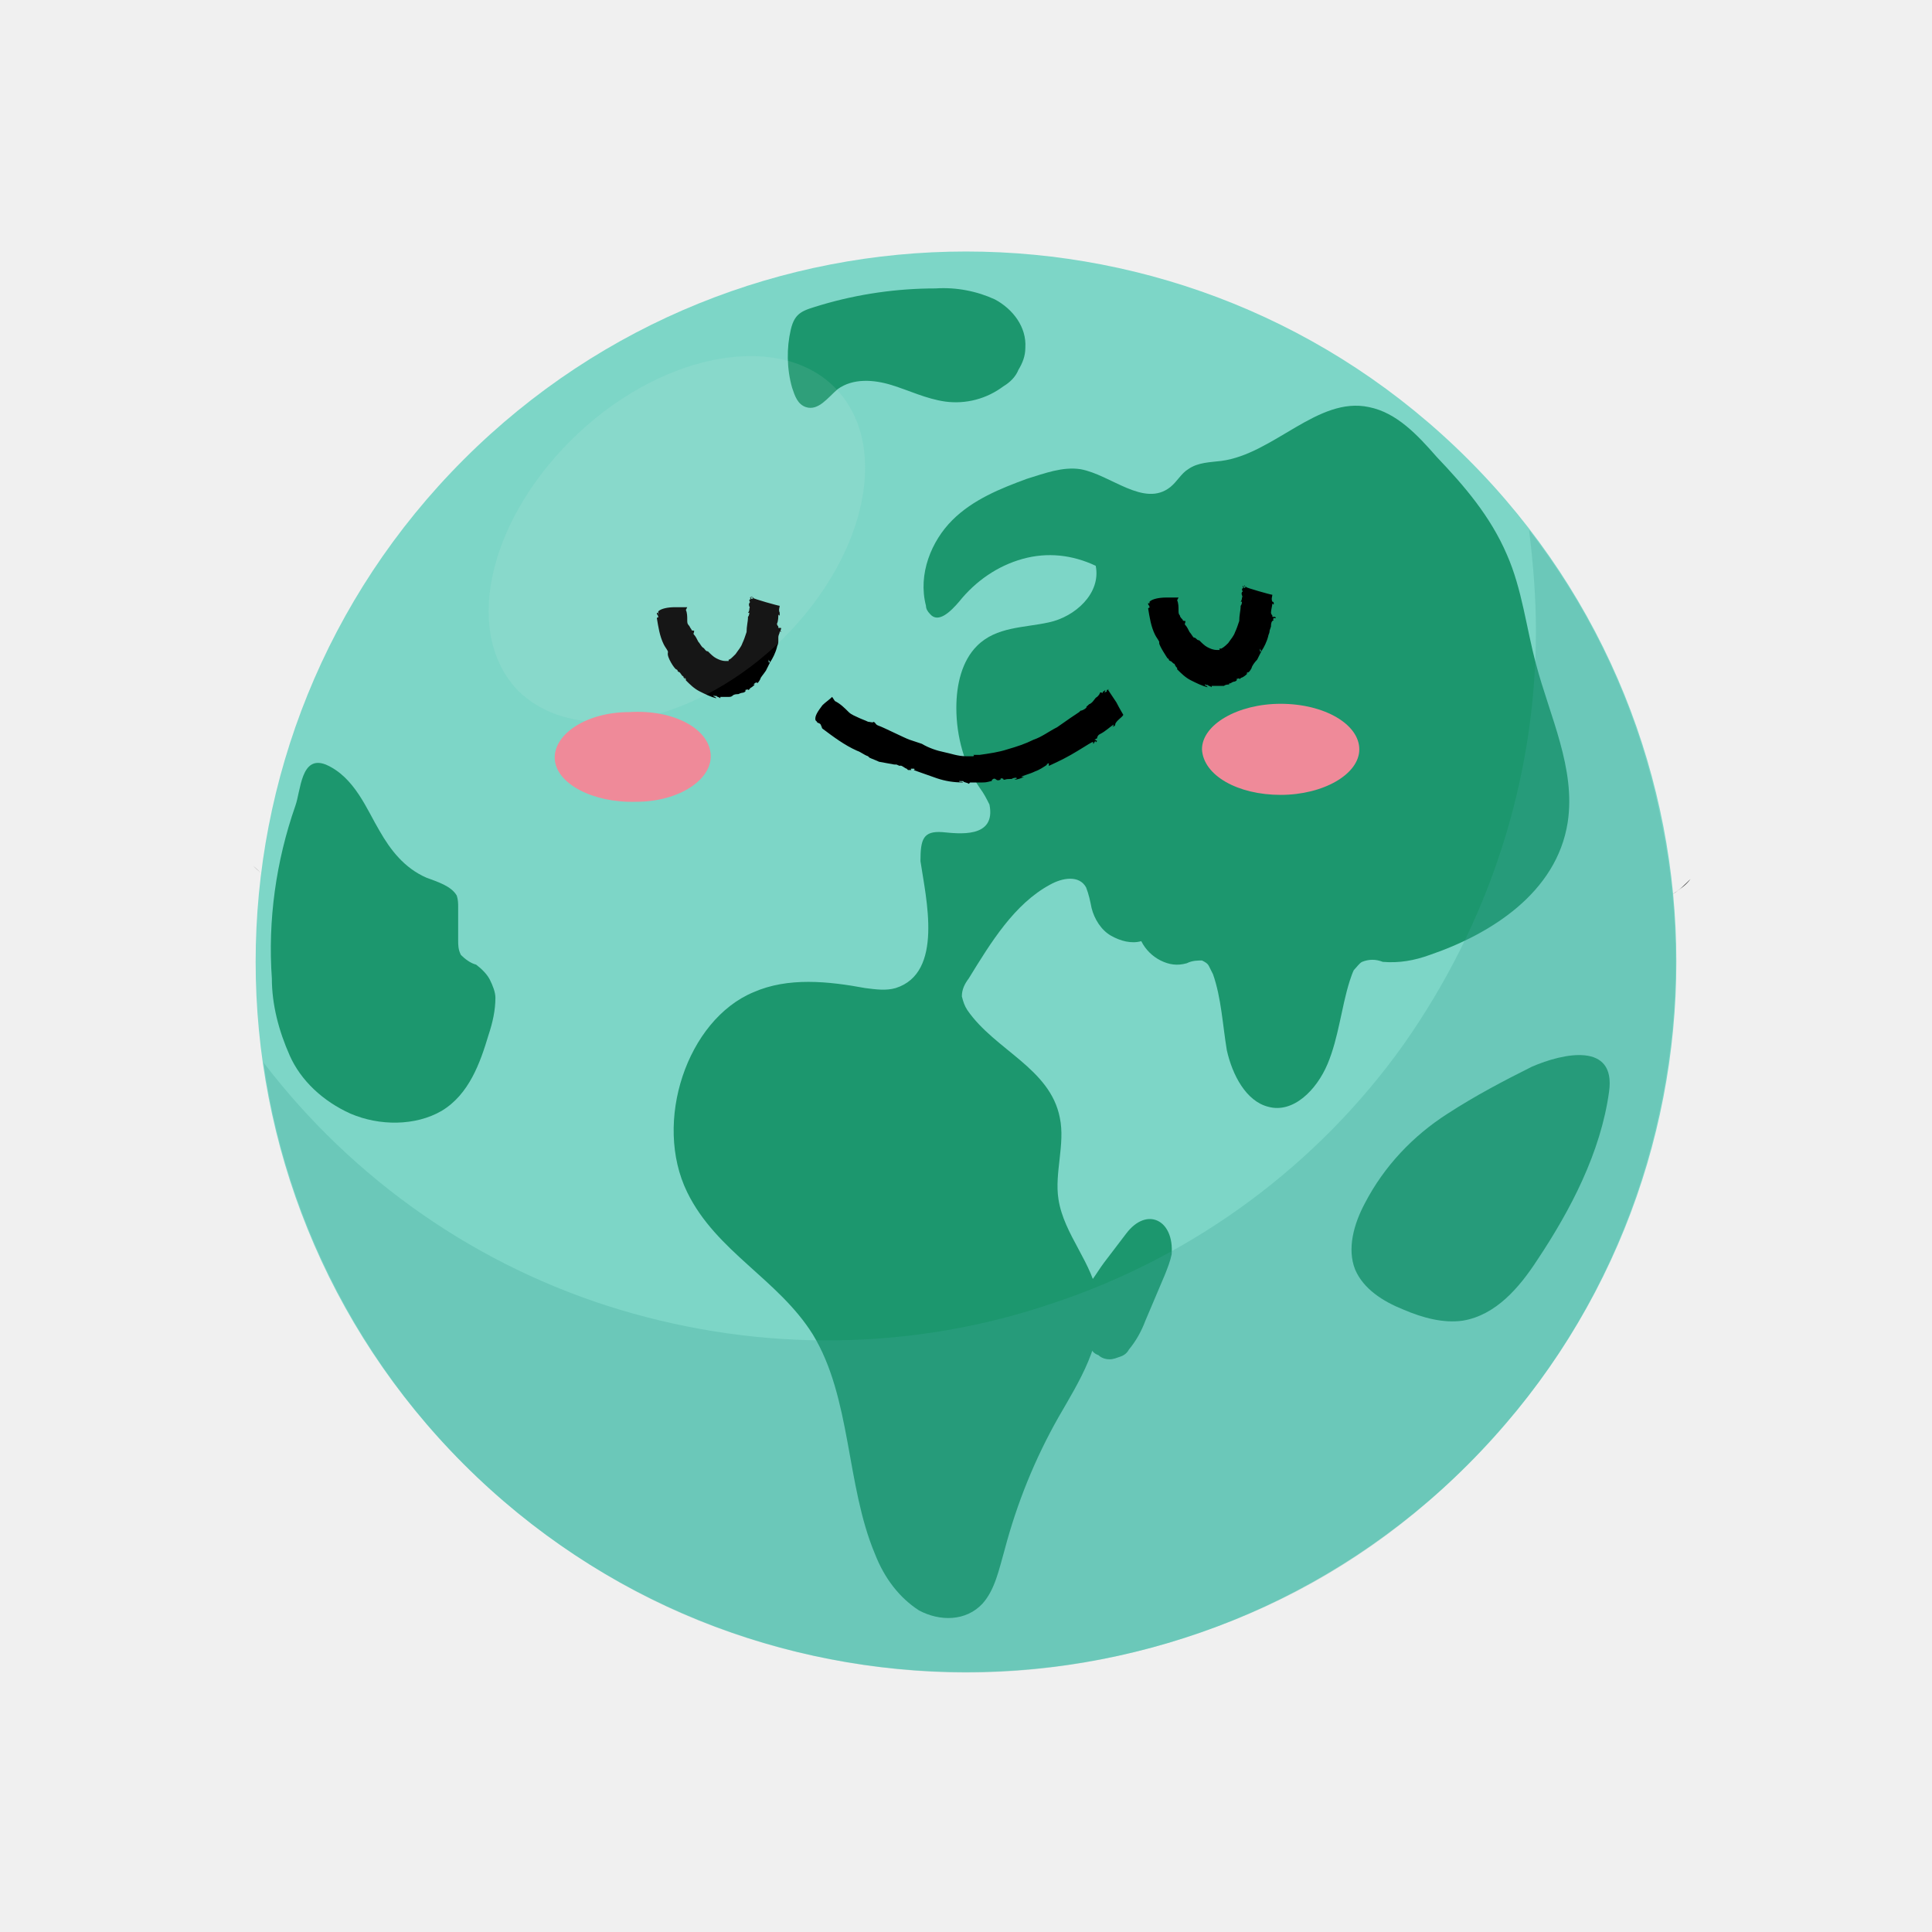
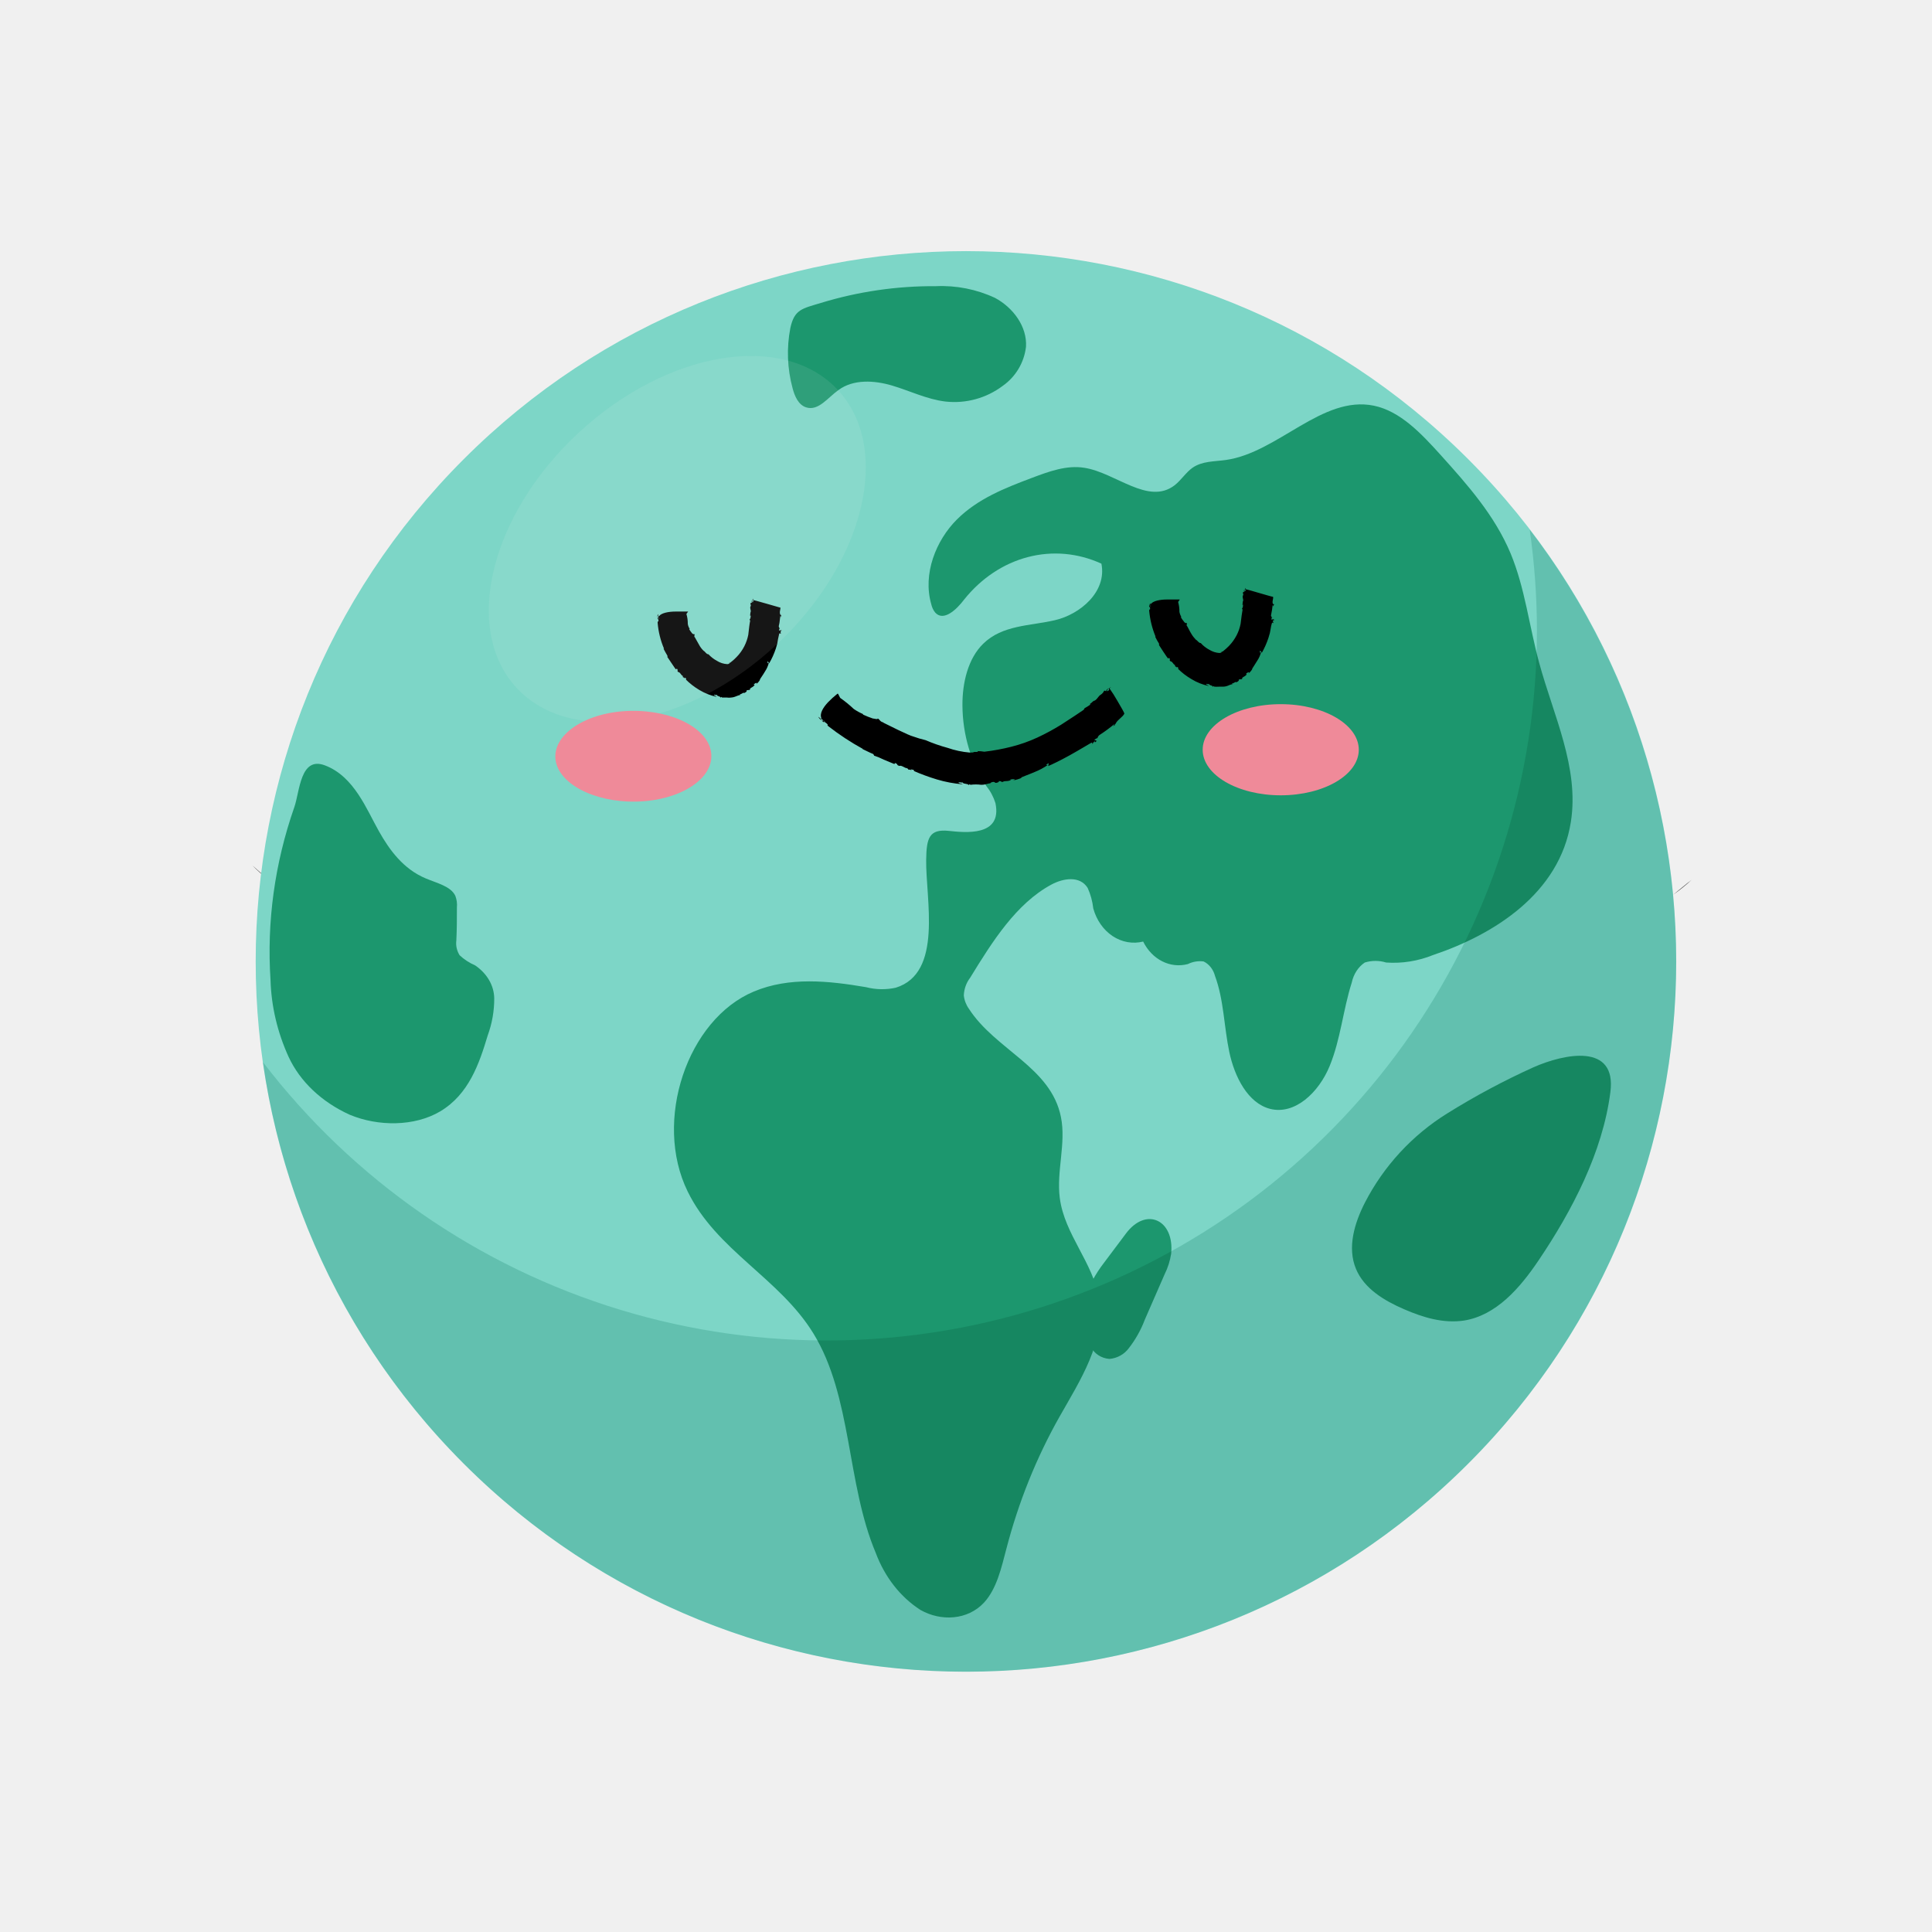
- <svg xmlns="http://www.w3.org/2000/svg" version="1.1" id="Lager_1" x="0px" y="0px" viewBox="0 0 140 140" style="enable-background:new 0 0 140 140;" xml:space="preserve">
-   <style type="text/css">
- 	.st0{opacity:0.89;fill:#C1FCE9;enable-background:new    ;}
- 	.st1{fill:#7DD6C7;}
- 	.st2{fill:#1C976E;}
- 	.st3{opacity:0.29;}
- 	.st4{fill:#3EA797;}
- 	.st5{opacity:9.000000e-02;fill:#F3F3F3;enable-background:new    ;}
- 	.st6{fill:#EF8A99;}
- </style>
-   <g>
-     <g>
-       <path d="M121.2,64.8c0.5-0.3,0.9-0.7,1.3-1.1C122.2,64.1,121.8,64.4,121.2,64.8z" />
-       <path d="M122.6,63.8L122.6,63.8L122.6,63.8L122.6,63.8z" />
-       <path d="M116.5,59.8l0.4-0.3L116.5,59.8z" />
-       <path d="M19.5,63.8l-1.2-1.1C18.7,63.1,19.1,63.4,19.5,63.8z" />
-       <path d="M18.3,62.7L18.3,62.7L18.3,62.7L18.3,62.7z" />
-       <path d="M24.3,58.6l-0.4-0.3L24.3,58.6z" />
-       <path class="st0" d="M105.9,105.9c19.8-19.8,19.8-52,0-71.9c-19.8-19.8-52-19.8-71.9,0c-19.8,19.8-19.8,52,0,71.9    C53.9,125.8,86.1,125.8,105.9,105.9z" />
-       <path class="st1" d="M106.4,106.1c20.1-20.1,20.1-52.7,0-72.8c-20.1-20.1-52.7-20.1-72.8,0c-20.1,20.1-20.1,52.7,0,72.8    C53.7,126.2,86.3,126.2,106.4,106.1z" />
-       <path class="st2" d="M57.4,28.1c0.2,0.6,0.4,1.2,1,1.4c0.9,0.3,1.6-0.7,2.3-1.3c1.1-0.8,2.6-0.7,3.9-0.3c1.3,0.4,2.5,1,3.9,1.2    c1.5,0.2,3-0.2,4.2-1.1c0.5-0.3,0.9-0.7,1.1-1.2c0.3-0.5,0.5-1,0.5-1.6c0.1-1.5-0.9-2.8-2.2-3.5c-1.3-0.6-2.8-0.9-4.3-0.8    c-2.8,0-5.6,0.4-8.3,1.2c-1.3,0.4-1.9,0.5-2.2,1.8C57,25.2,57,26.7,57.4,28.1z" />
-       <path class="st2" d="M27.5,60.2c0.8,1.4,1.8,2.7,3.4,3.4c0.8,0.3,1.8,0.6,2.2,1.3c0.1,0.3,0.1,0.6,0.1,0.8c0,0.8,0,1.6,0,2.4    c0,0.4,0,0.7,0.2,1.1c0.3,0.3,0.7,0.6,1.1,0.7c0.4,0.3,0.8,0.7,1,1.1c0.2,0.4,0.4,0.9,0.4,1.3c0,0.9-0.2,1.8-0.5,2.7    c-0.6,2-1.4,4.3-3.4,5.5c-1.9,1.1-4.5,1.1-6.6,0.2c-2-0.9-3.6-2.4-4.4-4.2c-0.8-1.8-1.3-3.7-1.3-5.6c-0.3-4.2,0.3-8.5,1.7-12.5    c0.4-1.1,0.4-3.7,2.2-3C25.7,56.3,26.6,58.7,27.5,60.2z" />
-       <path class="st2" d="M64.9,71.6c-0.7,0.2-1.4,0.1-2.2,0c-2.7-0.5-5.6-0.8-8.1,0.3c-4.8,2-7.3,9.4-4.8,14.5    c2.1,4.3,6.6,6.3,9.1,10.3c2.8,4.6,2.4,10.9,4.5,15.9c0.7,1.8,1.8,3.2,3.2,4.1c1.5,0.8,3.4,0.8,4.6-0.5c0.9-1,1.2-2.5,1.6-3.9    c0.9-3.4,2.2-6.6,3.9-9.6c1.5-2.6,3.3-5.4,2.9-8.5c-0.4-2.7-2.5-4.7-2.9-7.3c-0.3-1.9,0.5-4,0.1-5.9c-0.7-3.6-4.7-4.9-6.7-7.8    c-0.2-0.3-0.3-0.6-0.4-1c0-0.5,0.2-0.9,0.5-1.3c1.6-2.6,3.3-5.4,5.9-6.8c0.9-0.5,2.1-0.7,2.6,0.2c0.2,0.5,0.3,1,0.4,1.5    c0.2,0.8,0.7,1.6,1.4,2c0.7,0.4,1.5,0.6,2.2,0.4c0.3,0.6,0.8,1.1,1.4,1.4c0.6,0.3,1.2,0.4,1.9,0.2c0.4-0.2,0.8-0.2,1.1-0.2    c0.2,0.1,0.4,0.2,0.5,0.4c0.1,0.2,0.2,0.4,0.3,0.6c0.6,1.7,0.7,3.7,1,5.5c0.4,1.8,1.4,3.7,3,4.1c1.8,0.5,3.5-1.2,4.3-3.1    s1-4.1,1.6-6c0.1-0.3,0.2-0.6,0.3-0.8c0.2-0.2,0.4-0.5,0.6-0.6c0.5-0.2,1-0.2,1.5,0c1.2,0.1,2.3-0.1,3.4-0.5    c4.4-1.5,9.2-4.5,10-9.6c0.6-3.9-1.3-7.7-2.3-11.5c-0.7-2.6-1-5.4-2.1-7.9c-1.2-2.8-3.1-5-5.1-7.1c-1.4-1.6-2.9-3.2-4.9-3.6    c-3.7-0.8-6.9,3.4-10.7,3.9c-0.8,0.1-1.7,0.1-2.4,0.6c-0.5,0.3-0.8,0.9-1.3,1.3c-1.9,1.5-4.3-0.9-6.5-1.3    c-1.3-0.2-2.6,0.3-3.9,0.7c-1.9,0.7-3.9,1.5-5.4,3c-1.5,1.5-2.5,3.9-1.9,6.2c0,0.2,0.1,0.4,0.3,0.6c0.6,0.7,1.5-0.2,2.1-0.9    c1.2-1.5,2.8-2.6,4.6-3.1c1.8-0.5,3.6-0.3,5.3,0.5c0.4,2-1.5,3.7-3.4,4.1c-1.8,0.4-3.8,0.3-5.2,1.7c-1.1,1.1-1.5,2.8-1.5,4.5    c0,2.1,0.6,4.2,1.7,5.8c0.3,0.4,0.5,0.8,0.7,1.2c0.5,2.5-2.3,2.1-3.4,2c-1.4-0.1-1.6,0.5-1.6,2.1C67.1,65.1,68.4,70.5,64.9,71.6z" />
-       <path class="st2" d="M81.6,89.4L80,91.5c-0.3,0.4-0.6,0.9-0.9,1.3c-0.4,1-0.6,2-0.5,3.1c0,0.6,0.1,1.2,0.4,1.7    c0.1,0.3,0.3,0.5,0.6,0.6c0.2,0.2,0.5,0.3,0.8,0.3c0.3,0,0.5-0.1,0.8-0.2s0.5-0.3,0.6-0.5c0.5-0.6,0.9-1.3,1.2-2.1l1.4-3.3    c0.2-0.5,0.4-1,0.5-1.5C85.1,88.4,83.1,87.4,81.6,89.4z" />
-       <path class="st2" d="M104.9,80.7c-2.5,1.6-4.6,3.8-6,6.5c-0.8,1.5-1.3,3.3-0.7,4.8c0.6,1.4,2,2.3,3.5,2.9c1.4,0.6,2.9,1,4.3,0.8    c2.4-0.4,4.1-2.4,5.4-4.4c2.4-3.6,4.6-7.8,5.2-12.2c0.5-3.6-3.3-2.8-5.6-1.8C109,78.3,106.9,79.4,104.9,80.7z" />
-       <g class="st3">
-         <path class="st4" d="M110.8,38.4c0.3,2.4,0.5,4.9,0.5,7.3c0,10.8-3.4,21.2-9.6,30C95.5,84.4,86.6,91,76.4,94.4     c-10.2,3.5-21.2,3.6-31.5,0.5C34.6,91.8,25.6,85.5,19.1,77c1.1,7.8,4,15.2,8.4,21.7c4.4,6.5,10.3,11.9,17.1,15.8     c6.8,3.9,14.5,6.1,22.3,6.6c7.9,0.5,15.7-0.9,23-3.9c7.3-3,13.7-7.7,18.9-13.7c5.2-5.9,8.9-13,10.9-20.6c2-7.6,2.3-15.6,0.7-23.3     C118.9,51.9,115.6,44.6,110.8,38.4z" />
-       </g>
-       <path d="M47.7,44.5c0,0,0,0.1,0,0.2c0,0,0-0.1,0-0.1C47.7,44.6,47.7,44.5,47.7,44.5z" />
-       <path d="M54.6,43.5L54.6,43.5C54.6,43.6,54.6,43.6,54.6,43.5z" />
-       <path d="M49,48.5L49,48.5c0.2,0.1,0,0.1,0.2,0.2c0.1,0,0.2,0.3,0.3,0.3c0,0,0.1,0.1,0,0.1c0.1,0,0.1,0.1,0.1,0.1c0.1,0,0,0,0-0.1    l0.1,0.1c0,0.1,0,0.1,0,0.1c0.3,0.3,0.6,0.6,1,0.8c0.4,0.2,0.8,0.4,1.2,0.5c0-0.1-0.2-0.1-0.2-0.2c0.1,0,0.1,0.1,0.2,0    c0,0.1,0.2,0.1,0.3,0.2l0-0.1l0,0c0.3,0,0.3,0,0.3,0c0.1,0,0.2,0,0.3,0c0.1,0,0.2,0,0.3-0.1c0.1-0.1,0.3-0.1,0.4-0.1    c0,0-0.1,0,0,0c0,0,0.2-0.1,0.3-0.1c0.1,0,0.3-0.1,0.2-0.2c0.1,0,0.2-0.1,0.2,0c0.1,0,0.1-0.1,0.2-0.1h-0.1    c0.2-0.1,0.3-0.2,0.4-0.3h-0.1c0.1-0.1,0.2-0.2,0.3-0.1l-0.1,0.1c0.1-0.1,0.2-0.2,0.3-0.4l0,0c0-0.1,0.2-0.3,0.4-0.6    c0.1-0.2,0.2-0.4,0.3-0.6l-0.1,0v-0.2c0,0,0.1,0.2,0.1,0.2c0.2-0.3,0.4-0.7,0.5-1.1c0-0.1,0.1-0.2,0.1-0.4l0-0.3    c0-0.2,0.1-0.3,0.1-0.4c0-0.1,0.1,0,0.1,0c0-0.1-0.1-0.1,0-0.2c0.1-0.1,0,0,0,0c0,0,0-0.1,0-0.1c0,0-0.1,0-0.2,0v-0.1h0    c0,0-0.1-0.1-0.1-0.2c0.1-0.2,0.1-0.5,0.1-0.7c0,0,0,0.1,0.1,0.1c0,0,0-0.1,0-0.1c0,0,0-0.1,0-0.1c-0.1-0.2,0-0.4,0-0.5    c-0.1,0-1.9-0.5-2-0.6c0,0,0-0.1,0-0.1c0,0-0.1,0.1,0,0.1h0.1c0,0.1,0,0-0.1,0.1c-0.1,0-0.1-0.1-0.1-0.2c0,0.1-0.1,0.1,0,0.2    c0.1,0-0.1,0-0.1,0.1c0,0.1,0.1,0.1,0,0.2c-0.1,0.2,0.1,0.3,0,0.4c0,0.1,0,0.2-0.1,0.3c0,0,0.1,0,0.1,0c0,0,0,0.2-0.1,0.3l0,0.1    c0,0.2-0.1,0.6-0.1,1c-0.1,0.3-0.2,0.6-0.3,0.8c-0.1,0.3-0.3,0.5-0.5,0.8c-0.3,0.3-0.4,0.4-0.5,0.4c0,0,0,0,0,0c0,0,0,0.1,0,0.1    c-0.1,0,0,0-0.2,0c-0.3,0-0.5-0.1-0.7-0.2c-0.2-0.1-0.4-0.3-0.6-0.5c-0.2,0-0.2-0.2-0.4-0.3c-0.1-0.1-0.2-0.3-0.3-0.4    c-0.1-0.2-0.2-0.4-0.3-0.5c-0.1-0.1,0-0.1,0-0.3c-0.1,0-0.2,0-0.2-0.1c-0.1-0.1-0.1-0.2-0.2-0.3h0c-0.1-0.1-0.1-0.2-0.1-0.4    c0-0.2,0-0.5-0.1-0.7l0.1-0.2c0,0-0.4,0-0.9,0c-0.5,0-1,0.1-1.2,0.3h0v0.1c0,0.1,0.1,0.1,0,0.1v-0.1c0,0.1,0,0-0.1,0    c0,0,0,0.1,0,0.1c0,0,0,0,0,0c0,0,0.1,0.1,0.1,0.2c0,0.1-0.1,0-0.1,0.1c0.1,0.6,0.2,1.3,0.5,1.9c0,0,0,0,0,0    c0.1,0.2,0.2,0.3,0.3,0.5c0,0,0,0.1,0,0.1C48.3,47.6,48.9,48.5,49,48.5z" />
-       <path d="M83.3,43.7c0,0.1-0.1,0.1,0,0.2c0,0,0-0.1,0-0.1C83.4,43.8,83.4,43.7,83.3,43.7z" />
-       <path d="M90.2,42.8L90.2,42.8C90.2,42.8,90.2,42.8,90.2,42.8z" />
-       <path d="M84.6,47.7L84.6,47.7c0.2,0.1,0,0.1,0.2,0.2c0.1,0,0.2,0.2,0.3,0.2c0,0,0.1,0.1,0,0.1c0.1,0,0.1,0.1,0.1,0.1    c0.1,0,0,0,0,0l0.1,0.1c0,0,0,0.1,0,0.1c0.3,0.3,0.6,0.6,1,0.8c0.4,0.2,0.8,0.4,1.2,0.5c0-0.1-0.2-0.1-0.2-0.2    c0.1,0,0.2,0.1,0.2,0c0,0.1,0.2,0.1,0.3,0.2l0-0.1l0,0c0.1,0,0.2,0,0.3,0c0,0,0,0,0.3,0c0.1,0,0.2,0,0.3,0    c0.1-0.1,0.3-0.1,0.4-0.1c0,0-0.1,0,0-0.1c0,0.1,0.2-0.1,0.3-0.1c0.1,0,0.3-0.1,0.2-0.2c0.1,0,0.2-0.1,0.2,0    c0.1,0,0.1-0.1,0.2-0.1H90c0.2-0.1,0.3-0.2,0.4-0.3h-0.1c0.1-0.1,0.2-0.1,0.2-0.1l-0.1,0.1c0.1-0.1,0.2-0.2,0.3-0.4l0,0    c0-0.1,0.2-0.4,0.4-0.6c0.1-0.2,0.2-0.4,0.3-0.6l-0.1,0l0-0.2c0,0,0.1,0.2,0.1,0.2c0.2-0.3,0.4-0.7,0.5-1.1c0-0.1,0.1-0.2,0.1-0.4    l0.1-0.3c0-0.1,0-0.3,0.1-0.4c0.1-0.1,0.1,0,0.1,0c0-0.1-0.1-0.1,0-0.2c0-0.1,0,0,0.1,0s0-0.1,0-0.1c0,0-0.1,0-0.2,0v-0.1h0    c0,0-0.1-0.1-0.1-0.2c0-0.2,0.1-0.5,0.1-0.7c0,0,0,0.1,0.1,0.1c0,0,0-0.1,0-0.1c0,0,0-0.1-0.1-0.1c-0.1-0.2,0-0.4,0-0.5    c-0.1,0-1.9-0.5-2-0.6c0,0,0-0.1,0-0.1c0,0-0.1,0.1,0,0.1h0.1c0,0.1,0,0-0.1,0.1c-0.1,0-0.1-0.1-0.1-0.2c0,0.1-0.1,0.1,0,0.2    c0.1,0-0.1,0-0.1,0.1c0,0.1,0.1,0.2,0,0.2c-0.1,0.2,0.1,0.3,0,0.4c0,0,0,0.2-0.1,0.3c0,0,0.1,0,0.1,0c0,0,0,0.2-0.1,0.3l0,0.1    c0,0.2-0.1,0.6-0.1,1c-0.1,0.3-0.2,0.6-0.3,0.8c-0.1,0.3-0.3,0.5-0.5,0.8c-0.1,0.1-0.3,0.3-0.5,0.4c0,0,0,0-0.1,0s0,0.1,0,0.1    c-0.1,0,0,0-0.2,0c-0.3,0-0.5-0.1-0.7-0.2c-0.2-0.1-0.4-0.3-0.6-0.5c-0.2,0-0.2-0.2-0.4-0.2c-0.1-0.1-0.2-0.3-0.3-0.4    c-0.1-0.2-0.2-0.4-0.3-0.5c-0.1-0.1,0-0.1,0-0.3c-0.1,0-0.2,0-0.2-0.1c-0.1-0.1-0.2-0.2-0.2-0.3h0c-0.1-0.1-0.1-0.2-0.1-0.4    c0-0.2,0-0.5-0.1-0.7l0.1-0.2c0,0-0.4,0-0.9,0c-0.5,0-1,0.1-1.2,0.3h0v0.1c0,0.1,0.1,0.1,0,0.1v-0.1c0,0.1,0,0-0.1,0    c0,0,0,0.1,0,0.1c0,0,0,0,0,0c0,0,0.1,0.1,0.1,0.2c0,0.1-0.1,0-0.1,0.1c0.1,0.6,0.2,1.3,0.5,1.9c0,0,0,0,0,0    c0.1,0.2,0.2,0.3,0.3,0.5c0,0,0,0.1,0,0.1C84,46.8,84.6,47.7,84.6,47.7z" />
-       <path d="M59.3,51.9c0.1,0.1,0.1,0.2,0.2,0.3C59.5,52.1,59.4,52,59.3,51.9z" />
-       <path d="M80.4,49.7L80.4,49.7C80.4,49.8,80.4,49.8,80.4,49.7z" />
-       <path d="M64.8,55.4L64.8,55.4c0.3,0,0.1,0,0.4,0.1c0.1-0.1,0.4,0.2,0.5,0.2c0,0,0.1,0.1,0.1,0.1c0,0,0.1,0,0.2,0c0.1,0,0,0,0-0.1    l0.2,0c0.1,0,0.1,0.1,0,0.1c0.6,0.2,1.1,0.4,1.7,0.6c0.6,0.2,1.2,0.3,1.9,0.3c-0.1-0.1-0.3,0-0.3-0.1c0.2,0,0.2,0,0.3,0    c0,0.1,0.3,0.1,0.4,0.2l0.1-0.1l0.1,0c0.3,0,0.5,0,0.8,0c0.4,0,0.5-0.1,0.7-0.1c0,0-0.1,0,0-0.1c0.1-0.1,0.2-0.1,0.3,0    c0.1,0.1,0.4,0,0.3-0.1c0,0,0.3,0,0.2,0.1c0.1,0,0.2,0,0.2,0h-0.1c0.3-0.1,0.5,0,0.6-0.1h-0.1c0.2,0,0.3-0.1,0.4,0l-0.2,0.1    c0.2,0,0.5-0.1,0.7-0.2H74c0.1-0.1,0.6-0.2,1-0.4c0.3-0.1,0.6-0.3,0.9-0.5h-0.1l0.2-0.1c0,0,0,0.2,0,0.2c0.2-0.1,0.9-0.4,1.6-0.8    c0.7-0.4,1.3-0.8,1.5-0.9c0.2-0.1,0.1,0.1,0.1,0.1c0.2-0.1,0-0.1,0.2-0.2c0,0,0,0,0,0.1c0,0,0.1-0.1,0.1-0.1c0,0-0.1-0.1-0.2-0.1    l0.2-0.1v0c0,0,0-0.2,0.2-0.3c0.4-0.2,0.7-0.5,1-0.7c0,0,0,0.1-0.1,0.2c0,0,0.1-0.1,0.2-0.1c-0.1,0,0.1-0.1,0-0.1    c0.1-0.3,0.5-0.5,0.6-0.7c0,0-0.3-0.5-0.5-0.9c-0.2-0.3-0.4-0.6-0.6-0.9c0,0,0.1-0.1,0.1-0.1c0,0-0.1,0.1-0.2,0.1l0,0.1    c-0.1,0.1-0.1,0-0.2,0.1c0,0,0.1-0.1,0.1-0.2c-0.1,0.1-0.2,0.1-0.2,0.2c-0.1,0.1,0-0.1-0.2,0c0,0.1-0.1,0.2-0.2,0.3    c-0.2,0.1-0.2,0.3-0.5,0.5c-0.1,0-0.2,0.2-0.3,0.2c0,0,0.1,0,0,0.1c-0.1,0.1-0.3,0.2-0.4,0.2l-0.1,0.1c-0.3,0.2-0.9,0.6-1.6,1.1    c-0.6,0.3-1.1,0.7-1.7,0.9c-0.6,0.3-1.2,0.5-1.9,0.7c-0.6,0.2-1.3,0.3-2,0.4c-0.2,0-0.3,0-0.5,0c0.1,0,0.1,0.1,0,0.1    c-0.5,0,0,0-0.5,0c-0.6,0-1.1-0.2-1.6-0.3c-0.5-0.1-1.1-0.3-1.6-0.6c-0.3-0.1-0.6-0.2-0.9-0.3c-0.3-0.1-1.9-0.9-2.2-1h0    c-0.3-0.1-0.2-0.2-0.4-0.3c0,0.1-0.3,0-0.4,0c-0.2-0.1-0.5-0.2-0.7-0.3v0c-0.2-0.1-0.5-0.2-0.7-0.4c-0.3-0.3-0.6-0.6-1-0.8    l-0.2-0.3h0c-0.2,0.2-0.5,0.4-0.7,0.6c-0.3,0.4-0.6,0.8-0.5,1.1l0,0l0.1,0.1c0.1,0.1,0.2,0.1,0.2,0.1l-0.2-0.1c0.1,0.1,0,0.1,0,0    c0,0,0.1,0.1,0.1,0.1c0,0,0,0,0,0c0.1,0,0.2,0.1,0.2,0.2c0.1,0.1,0,0.1,0.1,0.2c0.8,0.6,1.6,1.2,2.5,1.6c0,0,0,0,0,0    c0.3,0.1,0.5,0.3,0.8,0.4c0,0,0.1,0.1,0.1,0.1c0.2,0.1,0.5,0.2,0.7,0.3L64.8,55.4z" />
-       <path class="st5" d="M56.2,46.8c6.4-6,8.4-14.2,4.5-18.5s-12.4-2.9-18.8,3.1c-6.4,6-8.4,14.2-4.5,18.5    C41.4,54.1,49.8,52.7,56.2,46.8z" />
-       <path class="st6" d="M92.8,57.6c3.1,0,5.7-1.5,5.7-3.3c0-1.8-2.5-3.3-5.7-3.3c-3.1,0-5.7,1.5-5.7,3.3    C87.2,56.2,89.7,57.6,92.8,57.6z" />
-       <path class="st6" d="M51.5,54.7c0.1,1.8-2.3,3.4-5.4,3.4c-3.1,0.1-5.8-1.3-5.9-3.1s2.3-3.4,5.4-3.4C48.8,51.4,51.4,52.8,51.5,54.7    z" />
+ <svg xmlns="http://www.w3.org/2000/svg" width="140" height="140" viewBox="0 0 140 140" fill="none">
+   <g clip-path="url(#clip0_619_5258)">
+     <path d="M121.248 64.835C121.708 64.504 122.15 64.147 122.571 63.767C122.178 64.067 121.784 64.41 121.248 64.835Z" fill="black" />
+     <path d="M122.585 63.755L122.591 63.748L122.571 63.762L122.585 63.755Z" fill="black" />
+     <path d="M116.528 59.809L116.94 59.478L116.528 59.809Z" fill="black" />
+     <path d="M19.489 63.78L18.272 62.7C18.658 63.082 19.064 63.442 19.489 63.78Z" fill="black" />
+     <path d="M18.267 62.688L18.26 62.681L18.273 62.701L18.267 62.688Z" fill="black" />
+     <path d="M24.339 58.58L23.946 58.268L24.339 58.58Z" fill="black" />
+     <path opacity="0.89" d="M105.926 105.928C125.768 86.086 125.768 53.917 105.926 34.075C86.085 14.234 53.915 14.234 34.074 34.075C14.232 53.917 14.232 86.086 34.074 105.928C53.915 125.769 86.085 125.769 105.926 105.928Z" fill="#C1FCE9" />
+     <path d="M106.391 106.062C126.491 85.962 126.491 53.373 106.391 33.273C86.291 13.173 53.703 13.173 33.603 33.273C13.503 53.373 13.503 85.962 33.603 106.062C53.703 126.162 86.291 126.162 106.391 106.062Z" fill="#7DD6C7" />
+     <path d="M57.433 28.13C57.583 28.706 57.853 29.345 58.425 29.522C59.308 29.797 59.983 28.815 60.758 28.265C61.838 27.465 63.355 27.558 64.638 27.937C65.921 28.317 67.163 28.935 68.503 29.096C69.983 29.263 71.469 28.858 72.659 27.963C73.125 27.637 73.516 27.215 73.807 26.726C74.098 26.237 74.282 25.692 74.348 25.127C74.436 23.651 73.402 22.28 72.098 21.584C70.762 20.962 69.295 20.672 67.823 20.737C64.996 20.717 62.183 21.127 59.48 21.953C58.134 22.363 57.568 22.41 57.272 23.766C56.992 25.214 57.047 26.706 57.433 28.13Z" fill="#1C976E" />
+     <path d="M27.463 60.243C28.225 61.599 29.227 62.968 30.838 63.648C31.646 63.991 32.669 64.219 32.996 64.916C33.098 65.189 33.137 65.476 33.109 65.761C33.109 66.555 33.109 67.35 33.068 68.148C33.019 68.516 33.101 68.888 33.303 69.218C33.621 69.52 34.004 69.77 34.433 69.957C34.86 70.248 35.205 70.612 35.443 71.025C35.681 71.437 35.808 71.887 35.814 72.344C35.819 73.257 35.658 74.166 35.339 75.04C34.725 77.081 33.973 79.295 31.902 80.533C30.035 81.64 27.407 81.636 25.351 80.782C23.315 79.862 21.741 78.373 20.912 76.582C20.101 74.801 19.659 72.92 19.603 71.017C19.324 66.793 19.907 62.559 21.326 58.494C21.725 57.361 21.751 54.775 23.551 55.464C25.668 56.267 26.563 58.658 27.463 60.243Z" fill="#1C976E" />
+     <path d="M64.904 71.575C64.191 71.729 63.458 71.715 62.751 71.533C60.039 71.072 57.194 70.771 54.623 71.852C49.805 73.868 47.321 81.221 49.831 86.34C51.927 90.625 56.476 92.611 58.94 96.624C61.759 101.211 61.33 107.476 63.458 112.524C64.109 114.274 65.247 115.729 66.696 116.661C68.172 117.501 70.114 117.418 71.312 116.124C72.231 115.119 72.562 113.617 72.928 112.223C73.808 108.839 75.106 105.617 76.781 102.653C78.263 100.035 80.117 97.221 79.647 94.153C79.234 91.499 77.142 89.478 76.796 86.812C76.543 84.868 77.266 82.858 76.879 80.943C76.156 77.32 72.138 76.09 70.207 73.094C70.008 72.819 69.88 72.484 69.841 72.13C69.863 71.657 70.025 71.207 70.3 70.853C71.911 68.223 73.641 65.475 76.182 64.103C77.049 63.636 78.247 63.441 78.815 64.34C79.026 64.805 79.164 65.309 79.223 65.829C79.456 66.673 79.955 67.388 80.624 67.832C81.293 68.276 82.082 68.417 82.838 68.229C83.151 68.865 83.636 69.367 84.22 69.661C84.803 69.955 85.454 70.025 86.076 69.86C86.435 69.683 86.829 69.618 87.217 69.671C87.414 69.764 87.59 69.907 87.733 70.088C87.876 70.269 87.982 70.484 88.043 70.717C88.683 72.443 88.694 74.388 89.076 76.214C89.458 78.041 90.429 79.938 92.035 80.352C93.832 80.807 95.567 79.17 96.357 77.237C97.147 75.304 97.323 73.176 97.953 71.202C98.017 70.9 98.134 70.615 98.296 70.365C98.458 70.115 98.663 69.906 98.897 69.748C99.405 69.592 99.939 69.592 100.447 69.748C101.601 69.829 102.759 69.644 103.85 69.204C108.254 67.727 113.021 64.736 113.831 59.558C114.451 55.627 112.566 51.839 111.533 48.026C110.816 45.39 110.501 42.6 109.468 40.112C108.306 37.334 106.333 35.123 104.402 32.977C102.998 31.423 101.474 29.792 99.548 29.396C95.799 28.633 92.608 32.8 88.828 33.332C88.007 33.45 87.124 33.403 86.416 33.894C85.931 34.236 85.585 34.804 85.11 35.17C83.204 36.624 80.855 34.26 78.588 33.9C77.287 33.687 76.006 34.166 74.736 34.644C72.83 35.365 70.868 36.128 69.35 37.635C67.832 39.142 66.845 41.584 67.486 43.794C67.535 44.014 67.631 44.217 67.765 44.385C68.369 45.065 69.314 44.178 69.866 43.445C71.097 41.906 72.707 40.832 74.484 40.368C76.261 39.903 78.12 40.069 79.812 40.845C80.22 42.884 78.263 44.521 76.445 44.941C74.627 45.361 72.634 45.284 71.245 46.649C70.15 47.719 69.732 49.468 69.742 51.112C69.754 53.222 70.361 55.273 71.472 56.957C71.763 57.314 71.988 57.734 72.133 58.193C72.65 60.657 69.882 60.326 68.746 60.208C67.346 60.066 67.135 60.705 67.114 62.301C67.073 65.15 68.358 70.516 64.904 71.575Z" fill="#1C976E" />
+     <path d="M81.579 89.401L80.02 91.479C79.695 91.895 79.407 92.338 79.158 92.804C78.728 93.774 78.55 94.837 78.638 95.895C78.636 96.475 78.768 97.047 79.023 97.568C79.153 97.825 79.349 98.044 79.591 98.203C79.832 98.361 80.111 98.454 80.4 98.472C80.674 98.449 80.94 98.368 81.181 98.234C81.422 98.101 81.632 97.918 81.797 97.697C82.287 97.067 82.68 96.367 82.961 95.619L84.394 92.336C84.628 91.866 84.787 91.364 84.867 90.845C85.111 88.403 83.054 87.411 81.579 89.401Z" fill="#1C976E" />
+     <path d="M104.879 80.678C102.345 82.251 100.284 84.481 98.915 87.13C98.151 88.621 97.611 90.403 98.26 91.951C98.852 93.38 100.307 94.248 101.73 94.866C103.154 95.484 104.582 95.905 106.058 95.697C108.427 95.334 110.157 93.313 111.497 91.323C113.913 87.743 116.136 83.494 116.692 79.156C117.175 75.556 113.357 76.351 111.123 77.338C108.97 78.312 106.884 79.427 104.879 80.678Z" fill="#1C976E" />
+     <g style="mix-blend-mode:multiply" opacity="0.29">
+       <path d="M110.847 38.379C111.193 40.794 111.368 43.23 111.372 45.67C111.372 56.427 108.002 66.914 101.734 75.657C95.467 84.399 86.617 90.958 76.43 94.411C66.242 97.865 55.228 98.039 44.937 94.909C34.645 91.78 25.592 85.504 19.052 76.964C20.166 84.752 23.051 92.182 27.485 98.681C31.919 105.181 37.785 110.577 44.63 114.455C51.476 118.333 59.12 120.59 66.975 121.052C74.829 121.514 82.685 120.169 89.938 117.12C97.191 114.072 103.649 109.4 108.815 103.465C113.98 97.531 117.716 90.49 119.736 82.886C121.755 75.282 122.004 67.315 120.463 59.6C118.922 51.884 115.633 44.624 110.847 38.379Z" fill="#3EA797" />
    </g>
+     <path d="M47.686 44.503C47.636 44.553 47.642 44.64 47.642 44.721C47.664 44.69 47.68 44.654 47.687 44.617C47.695 44.579 47.694 44.54 47.686 44.503Z" fill="black" />
+     <path d="M54.559 43.548V43.606C54.562 43.587 54.562 43.567 54.559 43.548Z" fill="black" />
+     <path d="M48.972 48.504L49.053 48.454C49.185 48.623 49.01 48.573 49.153 48.704C49.297 48.704 49.366 48.96 49.459 48.96C49.459 48.96 49.522 49.035 49.459 49.06C49.534 49.06 49.547 49.116 49.603 49.147C49.659 49.178 49.603 49.147 49.603 49.091L49.721 49.166C49.721 49.222 49.721 49.26 49.684 49.228C49.984 49.527 50.319 49.787 50.683 50.002C51.069 50.234 51.491 50.401 51.931 50.496C51.888 50.427 51.757 50.427 51.731 50.34C51.85 50.34 51.881 50.396 51.944 50.34C51.944 50.471 52.169 50.421 52.231 50.558L52.275 50.496L52.325 50.546C52.599 50.546 52.643 50.546 52.668 50.546C52.775 50.563 52.885 50.563 52.992 50.546C53.082 50.54 53.17 50.521 53.255 50.489C53.393 50.431 53.535 50.381 53.679 50.34C53.679 50.34 53.567 50.34 53.648 50.29C53.685 50.34 53.848 50.171 53.904 50.209C53.96 50.246 54.197 50.065 54.079 50.028C54.141 50.028 54.328 49.953 54.241 50.028C54.299 50.002 54.352 49.966 54.397 49.921H54.31C54.497 49.784 54.628 49.759 54.684 49.615H54.603C54.697 49.534 54.765 49.459 54.859 49.497L54.778 49.597C54.904 49.497 55.01 49.374 55.09 49.235L55.046 49.272C55.09 49.172 55.283 48.923 55.44 48.648C55.567 48.458 55.66 48.246 55.714 48.024L55.621 48.061V47.905C55.621 47.905 55.764 48.074 55.733 48.074C55.934 47.732 56.097 47.37 56.22 46.994C56.257 46.875 56.295 46.75 56.326 46.632L56.376 46.326C56.413 46.139 56.445 45.995 56.463 45.926C56.482 45.858 56.569 45.926 56.582 45.926C56.582 45.783 56.526 45.851 56.582 45.739C56.638 45.627 56.632 45.739 56.632 45.776C56.632 45.814 56.632 45.676 56.632 45.67C56.632 45.664 56.52 45.67 56.463 45.708V45.558H56.513C56.513 45.527 56.395 45.452 56.445 45.315C56.507 45.071 56.507 44.846 56.551 44.615C56.551 44.615 56.594 44.672 56.607 44.721C56.619 44.771 56.607 44.647 56.607 44.621C56.607 44.597 56.607 44.522 56.557 44.565C56.451 44.384 56.557 44.185 56.557 44.035C56.445 44.004 54.684 43.492 54.553 43.473C54.556 43.438 54.566 43.404 54.584 43.373C54.553 43.373 54.522 43.467 54.534 43.517H54.609C54.609 43.623 54.559 43.517 54.553 43.642C54.497 43.642 54.497 43.542 54.497 43.454C54.497 43.529 54.434 43.604 54.497 43.642C54.559 43.679 54.428 43.642 54.391 43.71C54.353 43.779 54.447 43.86 54.391 43.929C54.31 44.097 54.447 44.203 54.391 44.359C54.353 44.416 54.391 44.528 54.335 44.628C54.335 44.597 54.397 44.578 54.397 44.628C54.397 44.678 54.397 44.821 54.316 44.896L54.36 44.977C54.322 45.146 54.266 45.602 54.222 46.007C54.164 46.298 54.065 46.58 53.929 46.844C53.786 47.121 53.603 47.376 53.386 47.599C53.124 47.88 52.936 47.986 52.918 48.024C52.918 48.024 52.918 48.024 52.868 48.024C52.818 48.024 52.868 48.086 52.868 48.086C52.718 48.086 52.868 48.13 52.68 48.124C52.426 48.107 52.179 48.028 51.962 47.893C51.729 47.768 51.518 47.606 51.338 47.412C51.182 47.412 51.107 47.218 50.982 47.156C50.849 47.027 50.737 46.877 50.652 46.713C50.52 46.501 50.414 46.27 50.364 46.201C50.252 46.082 50.364 46.063 50.321 45.945C50.246 45.995 50.14 45.895 50.115 45.845C50.046 45.761 49.986 45.672 49.934 45.577H49.984C49.908 45.466 49.859 45.34 49.84 45.208C49.843 44.965 49.81 44.723 49.74 44.49L49.865 44.316C49.865 44.316 49.422 44.316 48.941 44.316C48.461 44.316 47.93 44.416 47.767 44.64H47.718V44.721C47.718 44.821 47.774 44.859 47.718 44.859V44.728C47.718 44.828 47.68 44.728 47.649 44.728C47.655 44.767 47.655 44.807 47.649 44.846C47.649 44.846 47.649 44.846 47.649 44.809C47.649 44.771 47.73 44.927 47.718 44.996C47.705 45.065 47.636 44.996 47.655 45.133C47.708 45.778 47.864 46.411 48.117 47.006C48.117 47.006 48.117 47.006 48.08 47.006C48.179 47.181 48.255 47.349 48.361 47.512C48.373 47.546 48.373 47.584 48.361 47.618C48.348 47.574 48.947 48.492 48.972 48.504Z" fill="black" />
+     <path d="M83.35 43.704C83.309 43.769 83.294 43.846 83.306 43.922C83.328 43.891 83.344 43.855 83.351 43.818C83.359 43.78 83.358 43.741 83.35 43.704Z" fill="black" />
+     <path d="M90.222 42.761V42.826C90.225 42.805 90.225 42.783 90.222 42.761Z" fill="black" />
+     <path d="M84.642 47.718L84.723 47.674C84.854 47.836 84.679 47.786 84.823 47.924C84.966 47.924 85.029 48.173 85.129 48.173C85.129 48.173 85.185 48.248 85.129 48.273C85.198 48.273 85.21 48.336 85.266 48.361C85.322 48.386 85.266 48.361 85.266 48.311L85.385 48.386C85.385 48.436 85.385 48.479 85.341 48.442C85.64 48.743 85.978 49.004 86.346 49.216C86.731 49.451 87.153 49.618 87.595 49.709C87.557 49.647 87.42 49.647 87.395 49.553C87.513 49.553 87.551 49.609 87.607 49.553C87.607 49.684 87.838 49.628 87.9 49.772L87.944 49.709L87.994 49.759C88.106 49.766 88.219 49.766 88.331 49.759C88.331 49.759 88.331 49.759 88.656 49.759C88.747 49.755 88.837 49.738 88.924 49.709C89.061 49.647 89.203 49.596 89.349 49.559C89.317 49.559 89.236 49.559 89.311 49.503C89.355 49.559 89.511 49.385 89.567 49.428C89.623 49.472 89.861 49.278 89.748 49.247C89.804 49.247 89.992 49.172 89.904 49.247C89.963 49.224 90.017 49.188 90.06 49.141H89.973C90.16 49.004 90.291 48.985 90.347 48.842H90.273C90.366 48.76 90.435 48.692 90.522 48.723L90.447 48.823C90.573 48.723 90.679 48.6 90.76 48.461L90.716 48.504C90.76 48.404 90.947 48.149 91.103 47.88C91.231 47.69 91.326 47.478 91.384 47.256L91.284 47.293L91.315 47.137C91.315 47.137 91.459 47.306 91.434 47.312C91.629 46.969 91.79 46.607 91.914 46.232C91.952 46.107 91.989 45.989 92.02 45.87L92.077 45.564C92.095 45.429 92.124 45.295 92.164 45.165C92.22 45.059 92.27 45.165 92.276 45.165C92.276 45.027 92.22 45.096 92.245 44.984C92.27 44.871 92.295 44.984 92.301 44.984C92.308 44.984 92.333 44.89 92.301 44.877C92.27 44.865 92.195 44.877 92.139 44.915V44.771H92.189C92.189 44.74 92.064 44.672 92.114 44.528C92.163 44.299 92.199 44.068 92.22 43.835C92.22 43.835 92.264 43.891 92.276 43.941C92.289 43.991 92.276 43.86 92.308 43.835C92.339 43.81 92.308 43.741 92.251 43.779C92.152 43.598 92.289 43.404 92.251 43.248C92.145 43.248 90.379 42.705 90.254 42.693C90.247 42.66 90.247 42.626 90.254 42.593C90.254 42.593 90.198 42.686 90.21 42.73H90.279C90.279 42.843 90.235 42.73 90.223 42.855C90.166 42.855 90.166 42.755 90.173 42.674C90.173 42.749 90.104 42.818 90.173 42.855C90.241 42.892 90.104 42.855 90.073 42.924C90.042 42.992 90.129 43.08 90.073 43.142C89.992 43.304 90.129 43.417 90.073 43.567C90.029 43.617 90.073 43.735 90.017 43.829C90.017 43.829 90.073 43.779 90.073 43.829C90.073 43.879 90.073 44.029 89.998 44.103L90.042 44.178C90.004 44.353 89.948 44.803 89.898 45.208C89.841 45.5 89.742 45.781 89.605 46.045C89.46 46.321 89.278 46.575 89.062 46.8C88.915 46.95 88.759 47.09 88.593 47.218C88.593 47.218 88.593 47.218 88.537 47.218C88.481 47.218 88.537 47.281 88.537 47.275C88.394 47.275 88.537 47.318 88.35 47.318C88.098 47.299 87.854 47.22 87.638 47.087C87.402 46.965 87.19 46.8 87.014 46.6C86.858 46.6 86.783 46.413 86.652 46.351C86.524 46.219 86.413 46.073 86.321 45.914C86.19 45.702 86.09 45.471 86.04 45.396C85.928 45.283 86.04 45.258 85.996 45.14C85.915 45.19 85.816 45.09 85.79 45.04C85.703 44.938 85.625 44.827 85.559 44.709H85.609C85.537 44.595 85.488 44.468 85.466 44.334C85.469 44.094 85.437 43.854 85.372 43.623L85.491 43.442C85.491 43.442 85.048 43.442 84.561 43.442C84.074 43.442 83.549 43.542 83.393 43.773H83.344V43.854C83.344 43.954 83.4 43.985 83.344 43.991V43.854C83.344 43.954 83.306 43.891 83.269 43.854C83.272 43.893 83.272 43.933 83.269 43.972C83.269 43.972 83.269 43.972 83.269 43.941C83.269 43.91 83.35 44.053 83.344 44.122C83.337 44.191 83.262 44.122 83.275 44.26C83.333 44.904 83.489 45.535 83.737 46.132C83.737 46.132 83.737 46.132 83.706 46.132C83.789 46.306 83.883 46.475 83.986 46.638C83.997 46.672 83.997 46.709 83.986 46.744C84.011 46.788 84.611 47.712 84.642 47.718Z" fill="black" />
+     <path d="M59.297 51.944C59.355 52.045 59.433 52.133 59.528 52.2C59.48 52.092 59.399 52.003 59.297 51.944Z" fill="black" />
+     <path d="M80.433 49.728L80.372 49.803C80.396 49.781 80.417 49.756 80.433 49.728Z" fill="black" />
+     <path d="M64.809 55.365L64.865 55.29C65.14 55.402 64.903 55.415 65.171 55.502C65.321 55.427 65.596 55.683 65.708 55.658C65.708 55.658 65.833 55.721 65.808 55.752C65.783 55.783 65.945 55.752 66.033 55.802C66.12 55.852 66.033 55.802 66.001 55.746L66.195 55.789C66.257 55.839 66.263 55.883 66.195 55.858C66.748 56.099 67.315 56.308 67.893 56.482C68.503 56.665 69.131 56.782 69.766 56.832C69.697 56.769 69.503 56.788 69.447 56.694C69.609 56.663 69.678 56.738 69.753 56.694C69.797 56.832 70.09 56.757 70.203 56.888L70.252 56.826L70.327 56.869C70.584 56.835 70.845 56.835 71.101 56.869C71.457 56.869 71.62 56.744 71.813 56.763C71.813 56.763 71.707 56.763 71.813 56.707C71.919 56.651 72.05 56.638 72.1 56.707C72.15 56.776 72.475 56.663 72.369 56.588C72.419 56.626 72.674 56.588 72.531 56.669C72.607 56.668 72.683 56.656 72.756 56.632H72.643C72.93 56.576 73.099 56.632 73.268 56.501H73.162C73.33 56.464 73.467 56.432 73.549 56.501L73.38 56.557C73.612 56.52 73.839 56.452 74.054 56.357H73.967C74.11 56.276 74.553 56.126 74.984 55.939C75.317 55.807 75.633 55.637 75.927 55.434H75.79L75.983 55.296C75.983 55.296 75.983 55.533 75.933 55.521C76.17 55.427 76.87 55.09 77.531 54.722C78.193 54.354 78.836 53.96 79.036 53.848C79.235 53.736 79.123 53.917 79.123 53.929C79.298 53.785 79.167 53.817 79.329 53.717C79.379 53.717 79.329 53.767 79.329 53.792C79.329 53.817 79.473 53.711 79.46 53.686C79.448 53.661 79.354 53.629 79.285 53.611L79.498 53.48V53.529C79.541 53.498 79.529 53.336 79.741 53.217C80.093 52.988 80.43 52.738 80.752 52.468C80.752 52.468 80.715 52.562 80.659 52.631C80.705 52.588 80.758 52.552 80.815 52.525C80.702 52.525 80.927 52.387 80.852 52.418C81.002 52.131 81.37 51.956 81.476 51.707C81.476 51.657 81.221 51.207 80.965 50.777C80.791 50.469 80.602 50.171 80.397 49.884C80.429 49.841 80.469 49.805 80.515 49.778C80.478 49.778 80.378 49.859 80.34 49.921L80.384 49.978C80.284 50.121 80.328 49.978 80.215 50.096C80.165 50.065 80.265 49.946 80.347 49.853C80.265 49.934 80.153 49.984 80.159 50.065C80.066 50.121 80.116 50.003 80.003 50.065C79.957 50.168 79.883 50.256 79.791 50.321C79.554 50.458 79.541 50.664 79.304 50.777C79.21 50.777 79.104 50.951 78.954 51.026C78.998 51.026 79.054 51.026 78.986 51.076C78.862 51.164 78.733 51.243 78.599 51.313L78.524 51.438C78.255 51.626 77.594 52.063 76.888 52.518C76.332 52.862 75.757 53.172 75.165 53.448C74.563 53.726 73.936 53.948 73.293 54.11C72.648 54.274 71.993 54.395 71.332 54.472C71.159 54.442 70.984 54.428 70.808 54.428C70.895 54.428 70.864 54.491 70.808 54.485C70.321 54.485 70.777 54.528 70.277 54.535C69.726 54.488 69.183 54.373 68.661 54.191C68.12 54.044 67.59 53.859 67.075 53.636C66.768 53.564 66.466 53.474 66.17 53.367C65.864 53.299 64.297 52.512 63.998 52.362H64.035C63.735 52.269 63.81 52.2 63.611 52.063C63.611 52.162 63.336 52.063 63.242 52.063C63.002 51.982 62.767 51.888 62.537 51.782V51.744C62.303 51.644 62.079 51.52 61.869 51.376C61.56 51.084 61.23 50.815 60.883 50.571L60.727 50.271H60.683C60.44 50.464 60.211 50.672 59.996 50.895C59.665 51.251 59.372 51.694 59.522 52.044L59.484 52.075L59.597 52.15C59.709 52.262 59.803 52.256 59.765 52.294L59.59 52.163C59.709 52.269 59.59 52.225 59.54 52.212C59.588 52.249 59.632 52.291 59.672 52.337C59.709 52.337 59.672 52.337 59.672 52.287C59.766 52.319 59.852 52.372 59.921 52.443C60.052 52.543 59.884 52.518 60.033 52.631C60.821 53.243 61.656 53.792 62.531 54.272C62.531 54.272 62.531 54.272 62.487 54.272C62.768 54.397 63.005 54.535 63.267 54.635C63.305 54.667 63.331 54.711 63.342 54.759C63.582 54.836 63.816 54.932 64.041 55.047L64.809 55.365Z" fill="black" />
+     <path opacity="0.09" d="M56.221 46.761C62.651 40.801 64.665 32.519 60.721 28.264C56.776 24.009 48.366 25.391 41.937 31.351C35.507 37.311 33.492 45.593 37.437 49.848C41.381 54.103 49.791 52.721 56.221 46.761Z" fill="#F3F3F3" />
+     <path d="M92.807 57.631C95.931 57.631 98.463 56.152 98.463 54.329C98.463 52.505 95.931 51.026 92.807 51.026C89.683 51.026 87.151 52.505 87.151 54.329C87.151 56.152 89.683 57.631 92.807 57.631Z" fill="#EF8A99" />
+     <path d="M51.544 54.659C51.669 56.482 49.234 58.018 46.119 58.087C43.004 58.155 40.364 56.738 40.245 54.94C40.126 53.142 42.555 51.582 45.676 51.513C48.797 51.444 51.425 52.837 51.544 54.659Z" fill="#EF8A99" />
  </g>
+   <defs>
+     <clipPath id="clip0_619_5258">
+       <rect width="140" height="140" fill="white" />
+     </clipPath>
+   </defs>
</svg>
